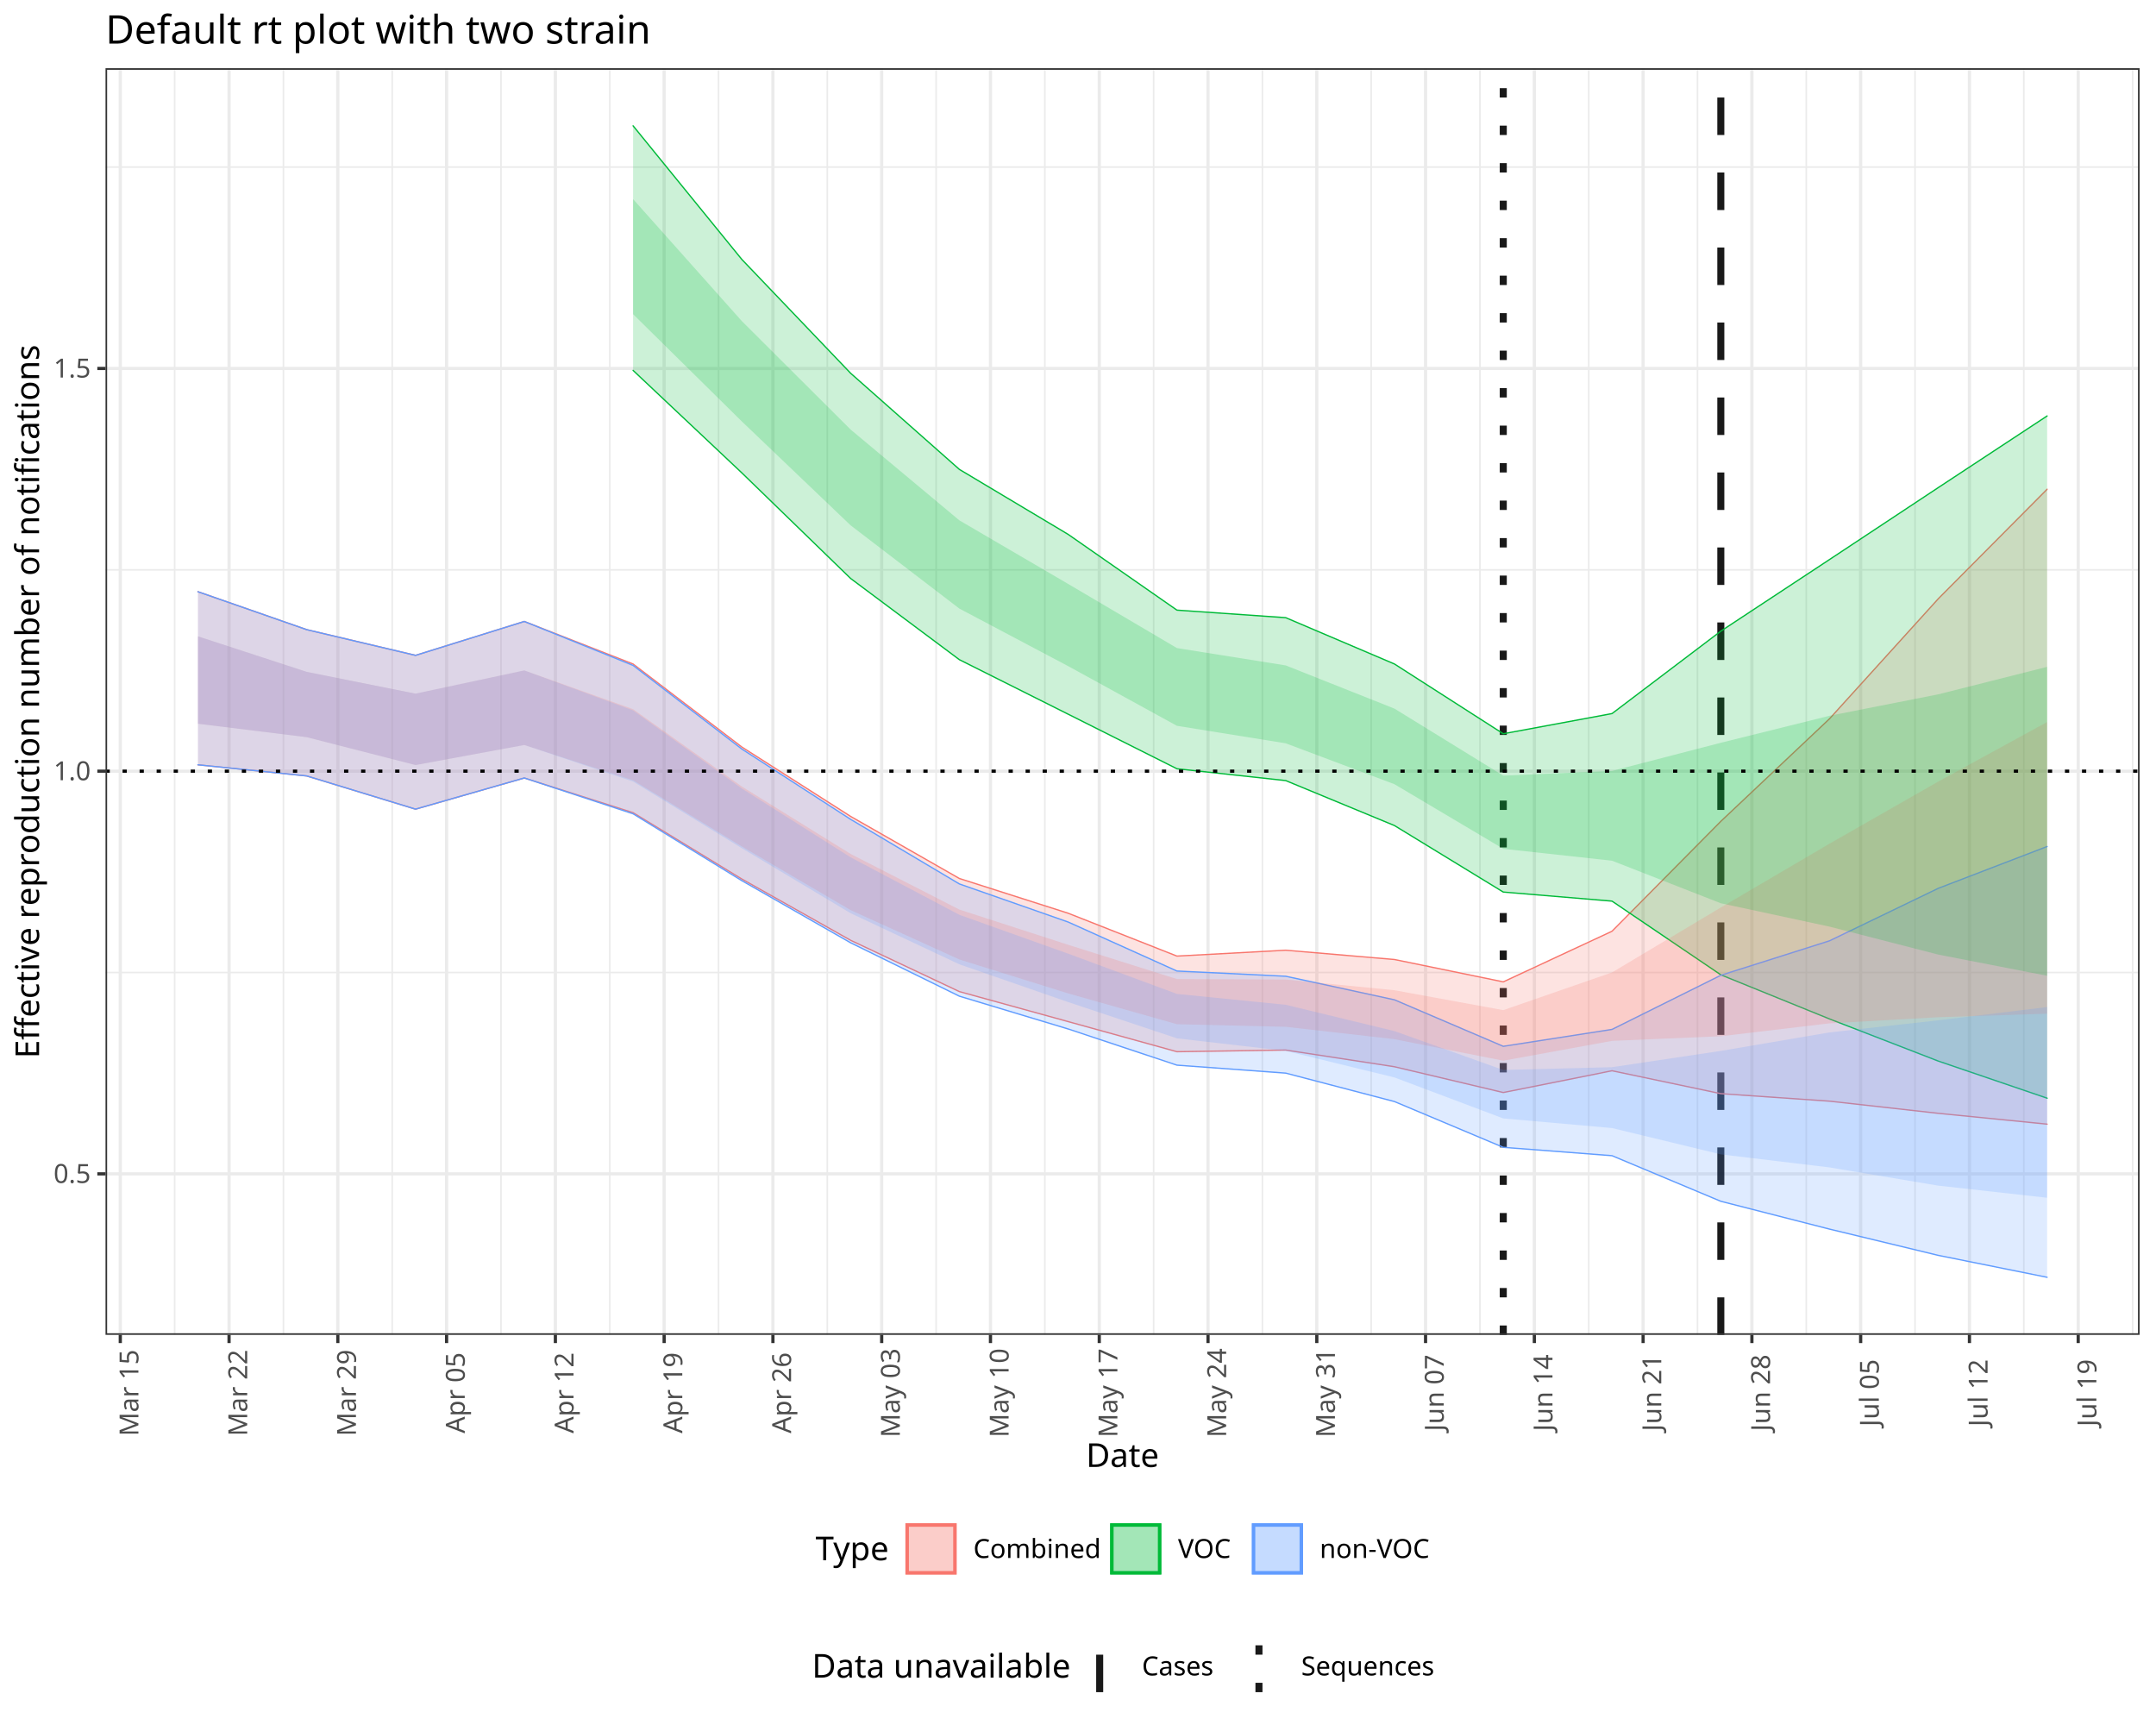
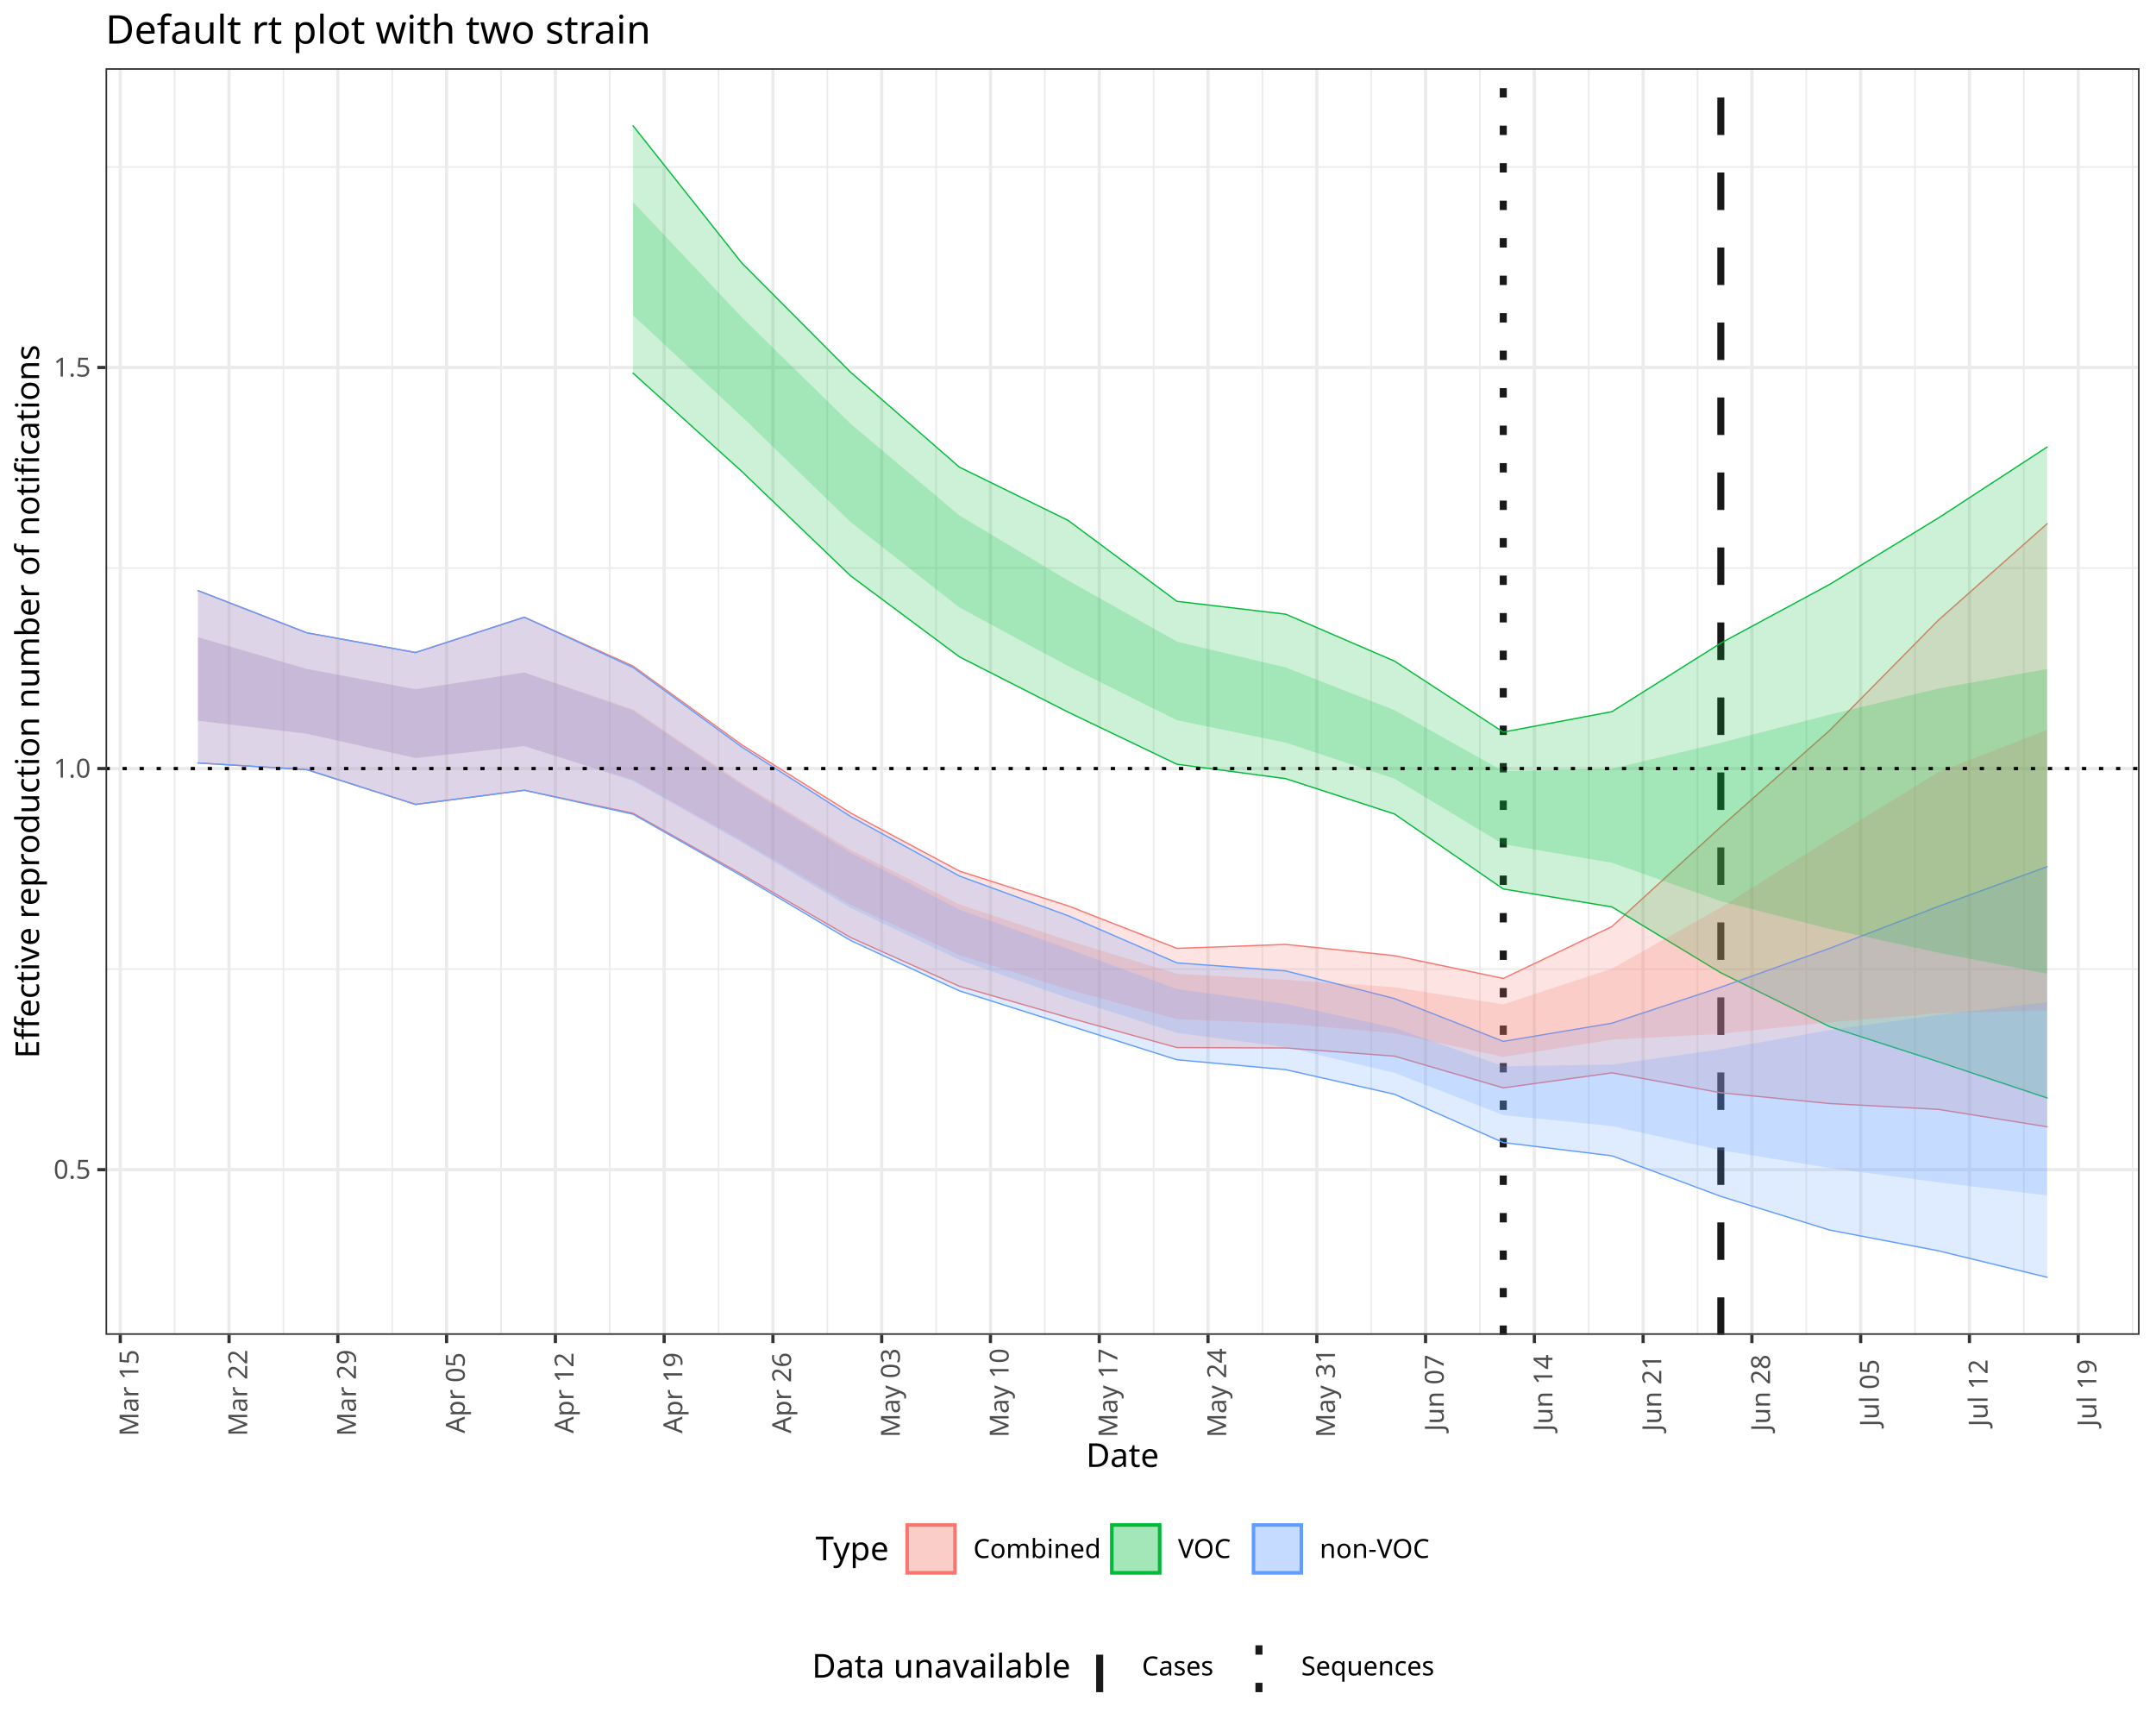
<svg xmlns="http://www.w3.org/2000/svg" class="svglite" data-engine-version="2.0" width="720.00pt" height="576.00pt" viewBox="0 0 720.00 576.00">
  <defs>
    <style type="text/css">
    .svglite line, .svglite polyline, .svglite polygon, .svglite path, .svglite rect, .svglite circle {
      fill: none;
      stroke: #000000;
      stroke-linecap: round;
      stroke-linejoin: round;
      stroke-miterlimit: 10.00;
    }
  </style>
  </defs>
  <rect width="100%" height="100%" style="stroke: none; fill: #FFFFFF;" />
  <defs>
    <clipPath id="cpMC4wMHw3MjAuMDB8MC4wMHw1NzYuMDA=">
      <rect x="0.00" y="0.00" width="720.00" height="576.00" />
    </clipPath>
  </defs>
  <g clip-path="url(#cpMC4wMHw3MjAuMDB8MC4wMHw1NzYuMDA=)">
    <rect x="0.00" y="0.00" width="720.00" height="576.00" style="stroke-width: 1.07; stroke: #FFFFFF; fill: #FFFFFF;" />
  </g>
  <defs>
    <clipPath id="cpMzUuMjR8NzE0LjUyfDIyLjc4fDQ0NS43Mw==">
      <rect x="35.24" y="22.78" width="679.28" height="422.95" />
    </clipPath>
  </defs>
  <g clip-path="url(#cpMzUuMjR8NzE0LjUyfDIyLjc4fDQ0NS43Mw==)">
    <rect x="35.24" y="22.78" width="679.28" height="422.95" style="stroke-width: 1.07; stroke: none; fill: #FFFFFF;" />
-     <polyline points="35.24,324.74 714.52,324.74 " style="stroke-width: 0.53; stroke: #EBEBEB; stroke-linecap: butt;" />
-     <polyline points="35.24,190.27 714.52,190.27 " style="stroke-width: 0.53; stroke: #EBEBEB; stroke-linecap: butt;" />
-     <polyline points="35.24,55.80 714.52,55.80 " style="stroke-width: 0.53; stroke: #EBEBEB; stroke-linecap: butt;" />
+     <polyline points="35.24,323.60 714.52,323.60 " style="stroke-width: 0.53; stroke: #EBEBEB; stroke-linecap: butt;" />
+     <polyline points="35.24,189.67 714.52,189.67 " style="stroke-width: 0.53; stroke: #EBEBEB; stroke-linecap: butt;" />
+     <polyline points="35.24,55.75 714.52,55.75 " style="stroke-width: 0.53; stroke: #EBEBEB; stroke-linecap: butt;" />
    <polyline points="58.33,445.73 58.33,22.78 " style="stroke-width: 0.53; stroke: #EBEBEB; stroke-linecap: butt;" />
    <polyline points="94.66,445.73 94.66,22.78 " style="stroke-width: 0.53; stroke: #EBEBEB; stroke-linecap: butt;" />
    <polyline points="130.98,445.73 130.98,22.78 " style="stroke-width: 0.53; stroke: #EBEBEB; stroke-linecap: butt;" />
    <polyline points="167.31,445.73 167.31,22.78 " style="stroke-width: 0.53; stroke: #EBEBEB; stroke-linecap: butt;" />
    <polyline points="203.63,445.73 203.63,22.78 " style="stroke-width: 0.53; stroke: #EBEBEB; stroke-linecap: butt;" />
    <polyline points="239.96,445.73 239.96,22.78 " style="stroke-width: 0.53; stroke: #EBEBEB; stroke-linecap: butt;" />
    <polyline points="276.28,445.73 276.28,22.78 " style="stroke-width: 0.53; stroke: #EBEBEB; stroke-linecap: butt;" />
    <polyline points="312.61,445.73 312.61,22.78 " style="stroke-width: 0.53; stroke: #EBEBEB; stroke-linecap: butt;" />
    <polyline points="348.93,445.73 348.93,22.78 " style="stroke-width: 0.53; stroke: #EBEBEB; stroke-linecap: butt;" />
    <polyline points="385.26,445.73 385.26,22.78 " style="stroke-width: 0.53; stroke: #EBEBEB; stroke-linecap: butt;" />
    <polyline points="421.58,445.73 421.58,22.78 " style="stroke-width: 0.53; stroke: #EBEBEB; stroke-linecap: butt;" />
    <polyline points="457.91,445.73 457.91,22.78 " style="stroke-width: 0.53; stroke: #EBEBEB; stroke-linecap: butt;" />
    <polyline points="494.23,445.73 494.23,22.78 " style="stroke-width: 0.53; stroke: #EBEBEB; stroke-linecap: butt;" />
    <polyline points="530.56,445.73 530.56,22.78 " style="stroke-width: 0.53; stroke: #EBEBEB; stroke-linecap: butt;" />
    <polyline points="566.88,445.73 566.88,22.78 " style="stroke-width: 0.53; stroke: #EBEBEB; stroke-linecap: butt;" />
    <polyline points="603.21,445.73 603.21,22.78 " style="stroke-width: 0.53; stroke: #EBEBEB; stroke-linecap: butt;" />
    <polyline points="639.53,445.73 639.53,22.78 " style="stroke-width: 0.53; stroke: #EBEBEB; stroke-linecap: butt;" />
    <polyline points="675.86,445.73 675.86,22.78 " style="stroke-width: 0.53; stroke: #EBEBEB; stroke-linecap: butt;" />
    <polyline points="712.19,445.73 712.19,22.78 " style="stroke-width: 0.53; stroke: #EBEBEB; stroke-linecap: butt;" />
-     <polyline points="35.24,391.97 714.52,391.97 " style="stroke-width: 1.07; stroke: #EBEBEB; stroke-linecap: butt;" />
-     <polyline points="35.24,257.50 714.52,257.50 " style="stroke-width: 1.07; stroke: #EBEBEB; stroke-linecap: butt;" />
-     <polyline points="35.24,123.03 714.52,123.03 " style="stroke-width: 1.07; stroke: #EBEBEB; stroke-linecap: butt;" />
+     <polyline points="35.24,390.56 714.52,390.56 " style="stroke-width: 1.07; stroke: #EBEBEB; stroke-linecap: butt;" />
+     <polyline points="35.24,256.63 714.52,256.63 " style="stroke-width: 1.07; stroke: #EBEBEB; stroke-linecap: butt;" />
+     <polyline points="35.24,122.71 714.52,122.71 " style="stroke-width: 1.07; stroke: #EBEBEB; stroke-linecap: butt;" />
    <polyline points="40.17,445.73 40.17,22.78 " style="stroke-width: 1.07; stroke: #EBEBEB; stroke-linecap: butt;" />
    <polyline points="76.49,445.73 76.49,22.78 " style="stroke-width: 1.07; stroke: #EBEBEB; stroke-linecap: butt;" />
    <polyline points="112.82,445.73 112.82,22.78 " style="stroke-width: 1.07; stroke: #EBEBEB; stroke-linecap: butt;" />
    <polyline points="149.14,445.73 149.14,22.78 " style="stroke-width: 1.07; stroke: #EBEBEB; stroke-linecap: butt;" />
    <polyline points="185.47,445.73 185.47,22.78 " style="stroke-width: 1.07; stroke: #EBEBEB; stroke-linecap: butt;" />
    <polyline points="221.79,445.73 221.79,22.78 " style="stroke-width: 1.07; stroke: #EBEBEB; stroke-linecap: butt;" />
    <polyline points="258.12,445.73 258.12,22.78 " style="stroke-width: 1.07; stroke: #EBEBEB; stroke-linecap: butt;" />
    <polyline points="294.44,445.73 294.44,22.78 " style="stroke-width: 1.07; stroke: #EBEBEB; stroke-linecap: butt;" />
    <polyline points="330.77,445.73 330.77,22.78 " style="stroke-width: 1.07; stroke: #EBEBEB; stroke-linecap: butt;" />
    <polyline points="367.10,445.73 367.10,22.78 " style="stroke-width: 1.07; stroke: #EBEBEB; stroke-linecap: butt;" />
    <polyline points="403.42,445.73 403.42,22.78 " style="stroke-width: 1.07; stroke: #EBEBEB; stroke-linecap: butt;" />
    <polyline points="439.75,445.73 439.75,22.78 " style="stroke-width: 1.07; stroke: #EBEBEB; stroke-linecap: butt;" />
    <polyline points="476.07,445.73 476.07,22.78 " style="stroke-width: 1.07; stroke: #EBEBEB; stroke-linecap: butt;" />
    <polyline points="512.40,445.73 512.40,22.78 " style="stroke-width: 1.07; stroke: #EBEBEB; stroke-linecap: butt;" />
    <polyline points="548.72,445.73 548.72,22.78 " style="stroke-width: 1.07; stroke: #EBEBEB; stroke-linecap: butt;" />
    <polyline points="585.05,445.73 585.05,22.78 " style="stroke-width: 1.07; stroke: #EBEBEB; stroke-linecap: butt;" />
    <polyline points="621.37,445.73 621.37,22.78 " style="stroke-width: 1.07; stroke: #EBEBEB; stroke-linecap: butt;" />
    <polyline points="657.70,445.73 657.70,22.78 " style="stroke-width: 1.07; stroke: #EBEBEB; stroke-linecap: butt;" />
    <polyline points="694.02,445.73 694.02,22.78 " style="stroke-width: 1.07; stroke: #EBEBEB; stroke-linecap: butt;" />
    <line x1="574.67" y1="445.73" x2="574.67" y2="22.78" style="stroke-width: 2.35; stroke: #000000; stroke-opacity: 0.90; stroke-dasharray: 12.52,12.52; stroke-linecap: butt;" />
    <line x1="502.02" y1="445.73" x2="502.02" y2="22.78" style="stroke-width: 2.35; stroke: #000000; stroke-opacity: 0.90; stroke-dasharray: 3.13,9.39; stroke-linecap: butt;" />
-     <polygon points="66.11,197.58 102.44,210.25 138.77,218.83 175.09,207.51 211.42,221.72 247.74,249.44 284.07,272.61 320.39,293.34 356.72,304.94 393.04,319.25 429.37,317.29 465.69,320.39 502.02,327.86 538.34,310.95 574.67,274.26 610.99,239.99 647.32,199.90 683.64,163.36 683.64,375.37 647.32,371.76 610.99,367.70 574.67,365.19 538.34,357.54 502.02,364.81 465.69,356.20 429.37,350.63 393.04,351.18 356.72,341.13 320.39,331.11 284.07,313.98 247.74,293.52 211.42,271.37 175.09,259.78 138.77,270.19 102.44,259.10 66.11,255.38 " style="stroke-width: 0.00; stroke: none; fill: #F8766D; fill-opacity: 0.20;" />
-     <polyline points="66.11,197.58 102.44,210.25 138.77,218.83 175.09,207.51 211.42,221.72 247.74,249.44 284.07,272.61 320.39,293.34 356.72,304.94 393.04,319.25 429.37,317.29 465.69,320.39 502.02,327.86 538.34,310.95 574.67,274.26 610.99,239.99 647.32,199.90 683.64,163.36 " style="stroke-width: 0.43; stroke: #F8766D;" />
-     <polyline points="683.64,375.37 647.32,371.76 610.99,367.70 574.67,365.19 538.34,357.54 502.02,364.81 465.69,356.20 429.37,350.63 393.04,351.18 356.72,341.13 320.39,331.11 284.07,313.98 247.74,293.52 211.42,271.37 175.09,259.78 138.77,270.19 102.44,259.10 66.11,255.38 " style="stroke-width: 0.43; stroke: #F8766D;" />
-     <polygon points="211.42,42.01 247.74,86.63 284.07,124.63 320.39,156.74 356.72,178.44 393.04,203.73 429.37,206.25 465.69,221.72 502.02,245.01 538.34,238.27 574.67,210.75 610.99,186.82 647.32,162.79 683.64,138.89 683.64,366.70 647.32,354.32 610.99,340.25 574.67,325.51 538.34,300.90 502.02,297.87 465.69,275.67 429.37,260.65 393.04,256.70 356.72,238.48 320.39,220.28 284.07,193.16 247.74,157.90 211.42,123.68 " style="stroke-width: 0.00; stroke: none; fill: #00BA38; fill-opacity: 0.20;" />
-     <polyline points="211.42,42.01 247.74,86.63 284.07,124.63 320.39,156.74 356.72,178.44 393.04,203.73 429.37,206.25 465.69,221.72 502.02,245.01 538.34,238.27 574.67,210.75 610.99,186.82 647.32,162.79 683.64,138.89 " style="stroke-width: 0.43; stroke: #00BA38;" />
-     <polyline points="683.64,366.70 647.32,354.32 610.99,340.25 574.67,325.51 538.34,300.90 502.02,297.87 465.69,275.67 429.37,260.65 393.04,256.70 356.72,238.48 320.39,220.28 284.07,193.16 247.74,157.90 211.42,123.68 " style="stroke-width: 0.43; stroke: #00BA38;" />
-     <polygon points="66.11,197.58 102.44,210.25 138.77,218.83 175.09,207.51 211.42,222.19 247.74,250.11 284.07,273.59 320.39,295.16 356.72,307.88 393.04,324.24 429.37,325.98 465.69,333.85 502.02,349.38 538.34,343.73 574.67,325.66 610.99,314.14 647.32,296.61 683.64,282.66 683.64,426.51 647.32,419.19 610.99,410.42 574.67,401.13 538.34,385.90 502.02,383.11 465.69,367.83 429.37,358.33 393.04,355.67 356.72,343.59 320.39,332.64 284.07,314.81 247.74,294.07 211.42,271.74 175.09,259.78 138.77,270.19 102.44,259.10 66.11,255.38 " style="stroke-width: 0.00; stroke: none; fill: #619CFF; fill-opacity: 0.20;" />
-     <polyline points="66.11,197.58 102.44,210.25 138.77,218.83 175.09,207.51 211.42,222.19 247.74,250.11 284.07,273.59 320.39,295.16 356.72,307.88 393.04,324.24 429.37,325.98 465.69,333.85 502.02,349.38 538.34,343.73 574.67,325.66 610.99,314.14 647.32,296.61 683.64,282.66 " style="stroke-width: 0.43; stroke: #619CFF;" />
-     <polyline points="683.64,426.51 647.32,419.19 610.99,410.42 574.67,401.13 538.34,385.90 502.02,383.11 465.69,367.83 429.37,358.33 393.04,355.67 356.72,343.59 320.39,332.64 284.07,314.81 247.74,294.07 211.42,271.74 175.09,259.78 138.77,270.19 102.44,259.10 66.11,255.38 " style="stroke-width: 0.43; stroke: #619CFF;" />
-     <polygon points="66.11,212.48 102.44,224.34 138.77,231.61 175.09,223.86 211.42,236.80 247.74,262.63 284.07,285.14 320.39,303.72 356.72,315.48 393.04,326.92 429.37,327.08 465.69,330.65 502.02,337.30 538.34,324.71 574.67,303.02 610.99,281.70 647.32,260.95 683.64,241.09 683.64,338.49 647.32,339.66 610.99,341.71 574.67,346.01 538.34,347.56 502.02,354.18 465.69,347.00 429.37,342.87 393.04,342.00 356.72,331.72 320.39,320.39 284.07,303.90 247.74,282.66 211.42,260.57 175.09,248.76 138.77,255.46 102.44,246.16 66.11,241.67 " style="stroke-width: 0.00; stroke: none; fill: #F8766D; fill-opacity: 0.20;" />
-     <polyline points="66.11,212.48 102.44,224.34 138.77,231.61 175.09,223.86 211.42,236.80 247.74,262.63 284.07,285.14 320.39,303.72 356.72,315.48 393.04,326.92 429.37,327.08 465.69,330.65 502.02,337.30 538.34,324.71 574.67,303.02 610.99,281.70 647.32,260.95 683.64,241.09 " style="stroke-width: 1.07; stroke: none;" />
-     <polyline points="683.64,338.49 647.32,339.66 610.99,341.71 574.67,346.01 538.34,347.56 502.02,354.18 465.69,347.00 429.37,342.87 393.04,342.00 356.72,331.72 320.39,320.39 284.07,303.90 247.74,282.66 211.42,260.57 175.09,248.76 138.77,255.46 102.44,246.16 66.11,241.67 " style="stroke-width: 1.07; stroke: none;" />
-     <polygon points="211.42,66.49 247.74,107.22 284.07,143.44 320.39,173.76 356.72,194.99 393.04,216.40 429.37,222.19 465.69,236.62 502.02,259.00 538.34,257.43 574.67,248.02 610.99,239.00 647.32,231.84 683.64,222.67 683.64,325.82 647.32,318.76 610.99,309.42 574.67,301.61 538.34,287.40 502.02,283.43 465.69,261.86 429.37,248.20 393.04,242.36 356.72,222.43 320.39,203.22 284.07,175.42 247.74,140.72 211.42,104.90 " style="stroke-width: 0.00; stroke: none; fill: #00BA38; fill-opacity: 0.20;" />
-     <polyline points="211.42,66.49 247.74,107.22 284.07,143.44 320.39,173.76 356.72,194.99 393.04,216.40 429.37,222.19 465.69,236.62 502.02,259.00 538.34,257.43 574.67,248.02 610.99,239.00 647.32,231.84 683.64,222.67 " style="stroke-width: 1.07; stroke: none;" />
-     <polyline points="683.64,325.82 647.32,318.76 610.99,309.42 574.67,301.61 538.34,287.40 502.02,283.43 465.69,261.86 429.37,248.20 393.04,242.36 356.72,222.43 320.39,203.22 284.07,175.42 247.74,140.72 211.42,104.90 " style="stroke-width: 1.07; stroke: none;" />
-     <polygon points="66.11,212.48 102.44,224.34 138.77,231.61 175.09,223.86 211.42,237.21 247.74,263.29 284.07,286.27 320.39,305.47 356.72,318.44 393.04,331.88 429.37,335.51 465.69,344.30 502.02,357.27 538.34,356.34 574.67,350.91 610.99,344.73 647.32,340.69 683.64,336.26 683.64,399.95 647.32,395.91 610.99,389.82 574.67,385.46 538.34,376.67 502.02,373.46 465.69,359.78 429.37,350.91 393.04,346.72 356.72,334.61 320.39,322.00 284.07,304.94 247.74,283.23 211.42,260.97 175.09,248.76 138.77,255.46 102.44,246.16 66.11,241.67 " style="stroke-width: 0.00; stroke: none; fill: #619CFF; fill-opacity: 0.20;" />
-     <polyline points="66.11,212.48 102.44,224.34 138.77,231.61 175.09,223.86 211.42,237.21 247.74,263.29 284.07,286.27 320.39,305.47 356.72,318.44 393.04,331.88 429.37,335.51 465.69,344.30 502.02,357.27 538.34,356.34 574.67,350.91 610.99,344.73 647.32,340.69 683.64,336.26 " style="stroke-width: 1.07; stroke: none;" />
-     <polyline points="683.64,399.95 647.32,395.91 610.99,389.82 574.67,385.46 538.34,376.67 502.02,373.46 465.69,359.78 429.37,350.91 393.04,346.72 356.72,334.61 320.39,322.00 284.07,304.94 247.74,283.23 211.42,260.97 175.09,248.76 138.77,255.46 102.44,246.16 66.11,241.67 " style="stroke-width: 1.07; stroke: none;" />
-     <line x1="35.24" y1="257.50" x2="714.52" y2="257.50" style="stroke-width: 1.07; stroke-dasharray: 1.42,4.27; stroke-linecap: butt;" />
+     <polygon points="66.11,197.21 102.44,211.30 138.77,217.88 175.09,206.09 211.42,222.42 247.74,248.71 284.07,271.48 320.39,290.86 356.72,302.49 393.04,316.67 429.37,315.36 465.69,319.10 502.02,326.71 538.34,309.36 574.67,276.09 610.99,243.92 647.32,207.09 683.64,174.88 683.64,376.25 647.32,370.43 610.99,368.48 574.67,364.89 538.34,358.23 502.02,363.25 465.69,352.66 429.37,349.93 393.04,349.80 356.72,339.77 320.39,329.33 284.07,313.05 247.74,291.96 211.42,271.56 175.09,263.88 138.77,268.61 102.44,257.00 66.11,254.76 " style="stroke-width: 0.00; stroke: none; fill: #F8766D; fill-opacity: 0.20;" />
+     <polyline points="66.11,197.21 102.44,211.30 138.77,217.88 175.09,206.09 211.42,222.42 247.74,248.71 284.07,271.48 320.39,290.86 356.72,302.49 393.04,316.67 429.37,315.36 465.69,319.10 502.02,326.71 538.34,309.36 574.67,276.09 610.99,243.92 647.32,207.09 683.64,174.88 " style="stroke-width: 0.43; stroke: #F8766D;" />
+     <polyline points="683.64,376.25 647.32,370.43 610.99,368.48 574.67,364.89 538.34,358.23 502.02,363.25 465.69,352.66 429.37,349.93 393.04,349.80 356.72,339.77 320.39,329.33 284.07,313.05 247.74,291.96 211.42,271.56 175.09,263.88 138.77,268.61 102.44,257.00 66.11,254.76 " style="stroke-width: 0.43; stroke: #F8766D;" />
+     <polygon points="211.42,42.01 247.74,87.83 284.07,124.30 320.39,155.99 356.72,173.78 393.04,200.79 429.37,205.09 465.69,220.75 502.02,244.45 538.34,237.62 574.67,214.73 610.99,195.15 647.32,172.96 683.64,149.27 683.64,366.63 647.32,354.53 610.99,342.80 574.67,324.83 538.34,302.84 502.02,296.84 465.69,271.80 429.37,260.00 393.04,255.19 356.72,237.80 320.39,219.32 284.07,192.29 247.74,157.43 211.42,124.61 " style="stroke-width: 0.00; stroke: none; fill: #00BA38; fill-opacity: 0.20;" />
+     <polyline points="211.42,42.01 247.74,87.83 284.07,124.30 320.39,155.99 356.72,173.78 393.04,200.79 429.37,205.09 465.69,220.75 502.02,244.45 538.34,237.62 574.67,214.73 610.99,195.15 647.32,172.96 683.64,149.27 " style="stroke-width: 0.43; stroke: #00BA38;" />
+     <polyline points="683.64,366.63 647.32,354.53 610.99,342.80 574.67,324.83 538.34,302.84 502.02,296.84 465.69,271.80 429.37,260.00 393.04,255.19 356.72,237.80 320.39,219.32 284.07,192.29 247.74,157.43 211.42,124.61 " style="stroke-width: 0.43; stroke: #00BA38;" />
+     <polygon points="66.11,197.21 102.44,211.30 138.77,217.88 175.09,206.09 211.42,222.89 247.74,249.45 284.07,272.64 320.39,292.51 356.72,305.78 393.04,321.51 429.37,324.20 465.69,333.43 502.02,347.73 538.34,341.65 574.67,329.64 610.99,316.67 647.32,302.67 683.64,289.39 683.64,426.51 647.32,417.66 610.99,410.73 574.67,399.49 538.34,385.94 502.02,381.51 465.69,365.39 429.37,357.18 393.04,353.87 356.72,342.37 320.39,330.86 284.07,314.04 247.74,292.51 211.42,271.88 175.09,263.88 138.77,268.61 102.44,257.00 66.11,254.76 " style="stroke-width: 0.00; stroke: none; fill: #619CFF; fill-opacity: 0.20;" />
+     <polyline points="66.11,197.21 102.44,211.30 138.77,217.88 175.09,206.09 211.42,222.89 247.74,249.45 284.07,272.64 320.39,292.51 356.72,305.78 393.04,321.51 429.37,324.20 465.69,333.43 502.02,347.73 538.34,341.65 574.67,329.64 610.99,316.67 647.32,302.67 683.64,289.39 " style="stroke-width: 0.43; stroke: #619CFF;" />
+     <polyline points="683.64,426.51 647.32,417.66 610.99,410.73 574.67,399.49 538.34,385.94 502.02,381.51 465.69,365.39 429.37,357.18 393.04,353.87 356.72,342.37 320.39,330.86 284.07,314.04 247.74,292.51 211.42,271.88 175.09,263.88 138.77,268.61 102.44,257.00 66.11,254.76 " style="stroke-width: 0.43; stroke: #619CFF;" />
+     <polygon points="66.11,212.77 102.44,223.37 138.77,230.15 175.09,224.55 211.42,236.85 247.74,261.47 284.07,283.78 320.39,301.97 356.72,314.04 393.04,325.15 429.37,327.17 465.69,329.64 502.02,335.37 538.34,323.42 574.67,303.01 610.99,280.16 647.32,257.81 683.64,243.75 683.64,337.44 647.32,338.32 610.99,341.36 574.67,345.21 538.34,347.17 502.02,352.92 465.69,345.07 429.37,341.79 393.04,340.35 356.72,330.40 320.39,318.94 284.07,302.14 247.74,280.73 211.42,260.42 175.09,249.14 138.77,253.12 102.44,245.00 66.11,240.67 " style="stroke-width: 0.00; stroke: none; fill: #F8766D; fill-opacity: 0.20;" />
+     <polyline points="66.11,212.77 102.44,223.37 138.77,230.15 175.09,224.55 211.42,236.85 247.74,261.47 284.07,283.78 320.39,301.97 356.72,314.04 393.04,325.15 429.37,327.17 465.69,329.64 502.02,335.37 538.34,323.42 574.67,303.01 610.99,280.16 647.32,257.81 683.64,243.75 " style="stroke-width: 1.07; stroke: none;" />
+     <polyline points="683.64,337.44 647.32,338.32 610.99,341.36 574.67,345.21 538.34,347.17 502.02,352.92 465.69,345.07 429.37,341.79 393.04,340.35 356.72,330.40 320.39,318.94 284.07,302.14 247.74,280.73 211.42,260.42 175.09,249.14 138.77,253.12 102.44,245.00 66.11,240.67 " style="stroke-width: 1.07; stroke: none;" />
+     <polygon points="211.42,67.47 247.74,105.97 284.07,141.52 320.39,172.13 356.72,193.85 393.04,214.24 429.37,222.89 465.69,237.14 502.02,257.53 538.34,256.68 574.67,248.02 610.99,238.63 647.32,229.92 683.64,223.37 683.64,325.15 647.32,318.13 610.99,310.20 574.67,300.92 538.34,288.09 502.02,281.88 465.69,260.02 429.37,247.97 393.04,240.49 356.72,222.42 320.39,202.82 284.07,174.34 247.74,139.11 211.42,105.31 " style="stroke-width: 0.00; stroke: none; fill: #00BA38; fill-opacity: 0.20;" />
+     <polyline points="211.42,67.47 247.74,105.97 284.07,141.52 320.39,172.13 356.72,193.85 393.04,214.24 429.37,222.89 465.69,237.14 502.02,257.53 538.34,256.68 574.67,248.02 610.99,238.63 647.32,229.92 683.64,223.37 " style="stroke-width: 1.07; stroke: none;" />
+     <polyline points="683.64,325.15 647.32,318.13 610.99,310.20 574.67,300.92 538.34,288.09 502.02,281.88 465.69,260.02 429.37,247.97 393.04,240.49 356.72,222.42 320.39,202.82 284.07,174.34 247.74,139.11 211.42,105.31 " style="stroke-width: 1.07; stroke: none;" />
+     <polygon points="66.11,212.77 102.44,223.37 138.77,230.15 175.09,224.55 211.42,237.26 247.74,262.13 284.07,284.72 320.39,303.71 356.72,316.83 393.04,330.25 429.37,335.22 465.69,343.22 502.02,356.00 538.34,355.47 574.67,350.34 610.99,343.94 647.32,338.90 683.64,334.62 683.64,399.19 647.32,394.79 610.99,390.01 574.67,384.07 538.34,376.02 502.02,372.36 465.69,358.23 429.37,349.66 393.04,344.93 356.72,333.28 320.39,320.55 284.07,303.19 247.74,281.31 211.42,260.79 175.09,249.14 138.77,253.12 102.44,245.00 66.11,240.67 " style="stroke-width: 0.00; stroke: none; fill: #619CFF; fill-opacity: 0.20;" />
+     <polyline points="66.11,212.77 102.44,223.37 138.77,230.15 175.09,224.55 211.42,237.26 247.74,262.13 284.07,284.72 320.39,303.71 356.72,316.83 393.04,330.25 429.37,335.22 465.69,343.22 502.02,356.00 538.34,355.47 574.67,350.34 610.99,343.94 647.32,338.90 683.64,334.62 " style="stroke-width: 1.07; stroke: none;" />
+     <polyline points="683.64,399.19 647.32,394.79 610.99,390.01 574.67,384.07 538.34,376.02 502.02,372.36 465.69,358.23 429.37,349.66 393.04,344.93 356.72,333.28 320.39,320.55 284.07,303.19 247.74,281.31 211.42,260.79 175.09,249.14 138.77,253.12 102.44,245.00 66.11,240.67 " style="stroke-width: 1.07; stroke: none;" />
+     <line x1="35.24" y1="256.63" x2="714.52" y2="256.63" style="stroke-width: 1.07; stroke-dasharray: 1.42,4.27; stroke-linecap: butt;" />
    <rect x="35.24" y="22.78" width="679.28" height="422.95" style="stroke-width: 1.07; stroke: #333333;" />
  </g>
  <g clip-path="url(#cpMC4wMHw3MjAuMDB8MC4wMHw1NzYuMDA=)">
-     <text x="30.31" y="395.00" text-anchor="end" style="font-size: 8.80px; fill: #4D4D4D; font-family: sans;" textLength="12.23px" lengthAdjust="spacingAndGlyphs">0.5</text>
-     <text x="30.31" y="260.53" text-anchor="end" style="font-size: 8.80px; fill: #4D4D4D; font-family: sans;" textLength="12.23px" lengthAdjust="spacingAndGlyphs">1.0</text>
-     <text x="30.31" y="126.06" text-anchor="end" style="font-size: 8.80px; fill: #4D4D4D; font-family: sans;" textLength="12.23px" lengthAdjust="spacingAndGlyphs">1.5</text>
-     <polyline points="32.50,391.97 35.24,391.97 " style="stroke-width: 1.07; stroke: #333333; stroke-linecap: butt;" />
-     <polyline points="32.50,257.50 35.24,257.50 " style="stroke-width: 1.07; stroke: #333333; stroke-linecap: butt;" />
-     <polyline points="32.50,123.03 35.24,123.03 " style="stroke-width: 1.07; stroke: #333333; stroke-linecap: butt;" />
+     <text x="30.31" y="393.59" text-anchor="end" style="font-size: 8.80px; fill: #4D4D4D; font-family: sans;" textLength="12.23px" lengthAdjust="spacingAndGlyphs">0.5</text>
+     <text x="30.31" y="259.66" text-anchor="end" style="font-size: 8.80px; fill: #4D4D4D; font-family: sans;" textLength="12.23px" lengthAdjust="spacingAndGlyphs">1.0</text>
+     <text x="30.31" y="125.74" text-anchor="end" style="font-size: 8.80px; fill: #4D4D4D; font-family: sans;" textLength="12.23px" lengthAdjust="spacingAndGlyphs">1.5</text>
+     <polyline points="32.50,390.56 35.24,390.56 " style="stroke-width: 1.07; stroke: #333333; stroke-linecap: butt;" />
+     <polyline points="32.50,256.63 35.24,256.63 " style="stroke-width: 1.07; stroke: #333333; stroke-linecap: butt;" />
+     <polyline points="32.50,122.71 35.24,122.71 " style="stroke-width: 1.07; stroke: #333333; stroke-linecap: butt;" />
    <polyline points="40.17,448.47 40.17,445.73 " style="stroke-width: 1.07; stroke: #333333; stroke-linecap: butt;" />
    <polyline points="76.49,448.47 76.49,445.73 " style="stroke-width: 1.07; stroke: #333333; stroke-linecap: butt;" />
    <polyline points="112.82,448.47 112.82,445.73 " style="stroke-width: 1.07; stroke: #333333; stroke-linecap: butt;" />
    <polyline points="149.14,448.47 149.14,445.73 " style="stroke-width: 1.07; stroke: #333333; stroke-linecap: butt;" />
    <polyline points="185.47,448.47 185.47,445.73 " style="stroke-width: 1.07; stroke: #333333; stroke-linecap: butt;" />
    <polyline points="221.79,448.47 221.79,445.73 " style="stroke-width: 1.07; stroke: #333333; stroke-linecap: butt;" />
    <polyline points="258.12,448.47 258.12,445.73 " style="stroke-width: 1.07; stroke: #333333; stroke-linecap: butt;" />
    <polyline points="294.44,448.47 294.44,445.73 " style="stroke-width: 1.07; stroke: #333333; stroke-linecap: butt;" />
    <polyline points="330.77,448.47 330.77,445.73 " style="stroke-width: 1.07; stroke: #333333; stroke-linecap: butt;" />
    <polyline points="367.10,448.47 367.10,445.73 " style="stroke-width: 1.07; stroke: #333333; stroke-linecap: butt;" />
    <polyline points="403.42,448.47 403.42,445.73 " style="stroke-width: 1.07; stroke: #333333; stroke-linecap: butt;" />
    <polyline points="439.75,448.47 439.75,445.73 " style="stroke-width: 1.07; stroke: #333333; stroke-linecap: butt;" />
    <polyline points="476.07,448.47 476.07,445.73 " style="stroke-width: 1.07; stroke: #333333; stroke-linecap: butt;" />
    <polyline points="512.40,448.47 512.40,445.73 " style="stroke-width: 1.07; stroke: #333333; stroke-linecap: butt;" />
    <polyline points="548.72,448.47 548.72,445.73 " style="stroke-width: 1.07; stroke: #333333; stroke-linecap: butt;" />
    <polyline points="585.05,448.47 585.05,445.73 " style="stroke-width: 1.07; stroke: #333333; stroke-linecap: butt;" />
    <polyline points="621.37,448.47 621.37,445.73 " style="stroke-width: 1.07; stroke: #333333; stroke-linecap: butt;" />
    <polyline points="657.70,448.47 657.70,445.73 " style="stroke-width: 1.07; stroke: #333333; stroke-linecap: butt;" />
    <polyline points="694.02,448.47 694.02,445.73 " style="stroke-width: 1.07; stroke: #333333; stroke-linecap: butt;" />
    <text transform="translate(46.22,465.10) rotate(-90)" text-anchor="middle" style="font-size: 8.80px; fill: #4D4D4D; font-family: sans;" textLength="27.39px" lengthAdjust="spacingAndGlyphs">Mar 15</text>
    <text transform="translate(82.55,465.10) rotate(-90)" text-anchor="middle" style="font-size: 8.80px; fill: #4D4D4D; font-family: sans;" textLength="27.39px" lengthAdjust="spacingAndGlyphs">Mar 22</text>
    <text transform="translate(118.87,465.10) rotate(-90)" text-anchor="middle" style="font-size: 8.80px; fill: #4D4D4D; font-family: sans;" textLength="27.39px" lengthAdjust="spacingAndGlyphs">Mar 29</text>
    <text transform="translate(155.20,465.10) rotate(-90)" text-anchor="middle" style="font-size: 8.80px; fill: #4D4D4D; font-family: sans;" textLength="25.93px" lengthAdjust="spacingAndGlyphs">Apr 05</text>
    <text transform="translate(191.53,465.10) rotate(-90)" text-anchor="middle" style="font-size: 8.80px; fill: #4D4D4D; font-family: sans;" textLength="25.93px" lengthAdjust="spacingAndGlyphs">Apr 12</text>
    <text transform="translate(227.85,465.10) rotate(-90)" text-anchor="middle" style="font-size: 8.80px; fill: #4D4D4D; font-family: sans;" textLength="25.93px" lengthAdjust="spacingAndGlyphs">Apr 19</text>
    <text transform="translate(264.18,465.10) rotate(-90)" text-anchor="middle" style="font-size: 8.80px; fill: #4D4D4D; font-family: sans;" textLength="25.93px" lengthAdjust="spacingAndGlyphs">Apr 26</text>
    <text transform="translate(300.50,465.10) rotate(-90)" text-anchor="middle" style="font-size: 8.80px; fill: #4D4D4D; font-family: sans;" textLength="28.87px" lengthAdjust="spacingAndGlyphs">May 03</text>
    <text transform="translate(336.83,465.10) rotate(-90)" text-anchor="middle" style="font-size: 8.80px; fill: #4D4D4D; font-family: sans;" textLength="28.87px" lengthAdjust="spacingAndGlyphs">May 10</text>
    <text transform="translate(373.15,465.10) rotate(-90)" text-anchor="middle" style="font-size: 8.80px; fill: #4D4D4D; font-family: sans;" textLength="28.87px" lengthAdjust="spacingAndGlyphs">May 17</text>
    <text transform="translate(409.48,465.10) rotate(-90)" text-anchor="middle" style="font-size: 8.80px; fill: #4D4D4D; font-family: sans;" textLength="28.87px" lengthAdjust="spacingAndGlyphs">May 24</text>
    <text transform="translate(445.80,465.10) rotate(-90)" text-anchor="middle" style="font-size: 8.80px; fill: #4D4D4D; font-family: sans;" textLength="28.87px" lengthAdjust="spacingAndGlyphs">May 31</text>
    <text transform="translate(482.13,465.10) rotate(-90)" text-anchor="middle" style="font-size: 8.80px; fill: #4D4D4D; font-family: sans;" textLength="26.43px" lengthAdjust="spacingAndGlyphs">Jun 07</text>
    <text transform="translate(518.45,465.10) rotate(-90)" text-anchor="middle" style="font-size: 8.80px; fill: #4D4D4D; font-family: sans;" textLength="26.43px" lengthAdjust="spacingAndGlyphs">Jun 14</text>
    <text transform="translate(554.78,465.10) rotate(-90)" text-anchor="middle" style="font-size: 8.80px; fill: #4D4D4D; font-family: sans;" textLength="26.43px" lengthAdjust="spacingAndGlyphs">Jun 21</text>
    <text transform="translate(591.10,465.10) rotate(-90)" text-anchor="middle" style="font-size: 8.80px; fill: #4D4D4D; font-family: sans;" textLength="26.43px" lengthAdjust="spacingAndGlyphs">Jun 28</text>
    <text transform="translate(627.43,465.10) rotate(-90)" text-anchor="middle" style="font-size: 8.80px; fill: #4D4D4D; font-family: sans;" textLength="23.49px" lengthAdjust="spacingAndGlyphs">Jul 05</text>
    <text transform="translate(663.75,465.10) rotate(-90)" text-anchor="middle" style="font-size: 8.80px; fill: #4D4D4D; font-family: sans;" textLength="23.49px" lengthAdjust="spacingAndGlyphs">Jul 12</text>
    <text transform="translate(700.08,465.10) rotate(-90)" text-anchor="middle" style="font-size: 8.80px; fill: #4D4D4D; font-family: sans;" textLength="23.49px" lengthAdjust="spacingAndGlyphs">Jul 19</text>
    <text x="374.88" y="489.84" text-anchor="middle" style="font-size: 11.00px; font-family: sans;" textLength="23.24px" lengthAdjust="spacingAndGlyphs">Date</text>
    <text transform="translate(13.05,234.26) rotate(-90)" text-anchor="middle" style="font-size: 11.00px; font-family: sans;" textLength="220.14px" lengthAdjust="spacingAndGlyphs">Effective reproduction number of notifications</text>
    <rect x="266.87" y="503.08" width="216.02" height="28.24" style="stroke-width: 1.07; stroke: none; fill: #FFFFFF;" />
    <text x="272.35" y="520.99" style="font-size: 11.00px; font-family: sans;" textLength="24.46px" lengthAdjust="spacingAndGlyphs">Type</text>
    <rect x="302.29" y="508.56" width="17.28" height="17.28" style="stroke-width: 1.07; stroke: none; fill: #FFFFFF;" />
    <rect x="302.57" y="508.85" width="16.71" height="16.71" style="stroke-width: 0.43; stroke: #F8766D; stroke-linecap: square; stroke-linejoin: miter; fill: #F8766D; fill-opacity: 0.20;" />
    <rect x="303.00" y="509.27" width="15.86" height="15.86" style="stroke-width: 1.07; stroke: #F8766D; stroke-linecap: square; stroke-linejoin: miter; fill: #F8766D; fill-opacity: 0.20;" />
    <rect x="370.64" y="508.56" width="17.28" height="17.28" style="stroke-width: 1.07; stroke: none; fill: #FFFFFF;" />
    <rect x="370.93" y="508.85" width="16.71" height="16.71" style="stroke-width: 0.43; stroke: #00BA38; stroke-linecap: square; stroke-linejoin: miter; fill: #00BA38; fill-opacity: 0.20;" />
    <rect x="371.35" y="509.27" width="15.86" height="15.86" style="stroke-width: 1.07; stroke: #00BA38; stroke-linecap: square; stroke-linejoin: miter; fill: #00BA38; fill-opacity: 0.20;" />
    <rect x="417.96" y="508.56" width="17.28" height="17.28" style="stroke-width: 1.07; stroke: none; fill: #FFFFFF;" />
    <rect x="418.24" y="508.85" width="16.71" height="16.71" style="stroke-width: 0.43; stroke: #619CFF; stroke-linecap: square; stroke-linejoin: miter; fill: #619CFF; fill-opacity: 0.20;" />
    <rect x="418.67" y="509.27" width="15.86" height="15.86" style="stroke-width: 1.07; stroke: #619CFF; stroke-linecap: square; stroke-linejoin: miter; fill: #619CFF; fill-opacity: 0.20;" />
    <text x="325.05" y="520.23" style="font-size: 8.80px; font-family: sans;" textLength="40.12px" lengthAdjust="spacingAndGlyphs">Combined</text>
    <text x="393.40" y="520.23" style="font-size: 8.80px; font-family: sans;" textLength="19.08px" lengthAdjust="spacingAndGlyphs">VOC</text>
    <text x="440.72" y="520.23" style="font-size: 8.80px; font-family: sans;" textLength="36.69px" lengthAdjust="spacingAndGlyphs">non-VOC</text>
    <rect x="265.69" y="542.28" width="218.39" height="28.24" style="stroke-width: 1.07; stroke: none; fill: #FFFFFF;" />
    <text x="271.16" y="560.19" style="font-size: 11.00px; font-family: sans;" textLength="81.95px" lengthAdjust="spacingAndGlyphs">Data unavailable</text>
    <rect x="358.60" y="547.76" width="17.28" height="17.28" style="stroke-width: 1.07; stroke: none; fill: #FFFFFF;" />
    <line x1="367.24" y1="565.04" x2="367.24" y2="547.76" style="stroke-width: 2.35; stroke: #000000; stroke-opacity: 0.90; stroke-dasharray: 12.52,12.52; stroke-linecap: butt;" />
    <rect x="411.79" y="547.76" width="17.28" height="17.28" style="stroke-width: 1.07; stroke: none; fill: #FFFFFF;" />
    <line x1="420.43" y1="565.04" x2="420.43" y2="547.76" style="stroke-width: 2.35; stroke: #000000; stroke-opacity: 0.90; stroke-dasharray: 3.13,9.39; stroke-linecap: butt;" />
    <text x="381.36" y="559.43" style="font-size: 8.80px; font-family: sans;" textLength="24.95px" lengthAdjust="spacingAndGlyphs">Cases</text>
    <text x="434.55" y="559.43" style="font-size: 8.80px; font-family: sans;" textLength="44.05px" lengthAdjust="spacingAndGlyphs">Sequences</text>
    <text x="35.24" y="14.56" style="font-size: 13.20px; font-family: sans;" textLength="165.81px" lengthAdjust="spacingAndGlyphs">Default rt plot with two strain</text>
  </g>
</svg>
